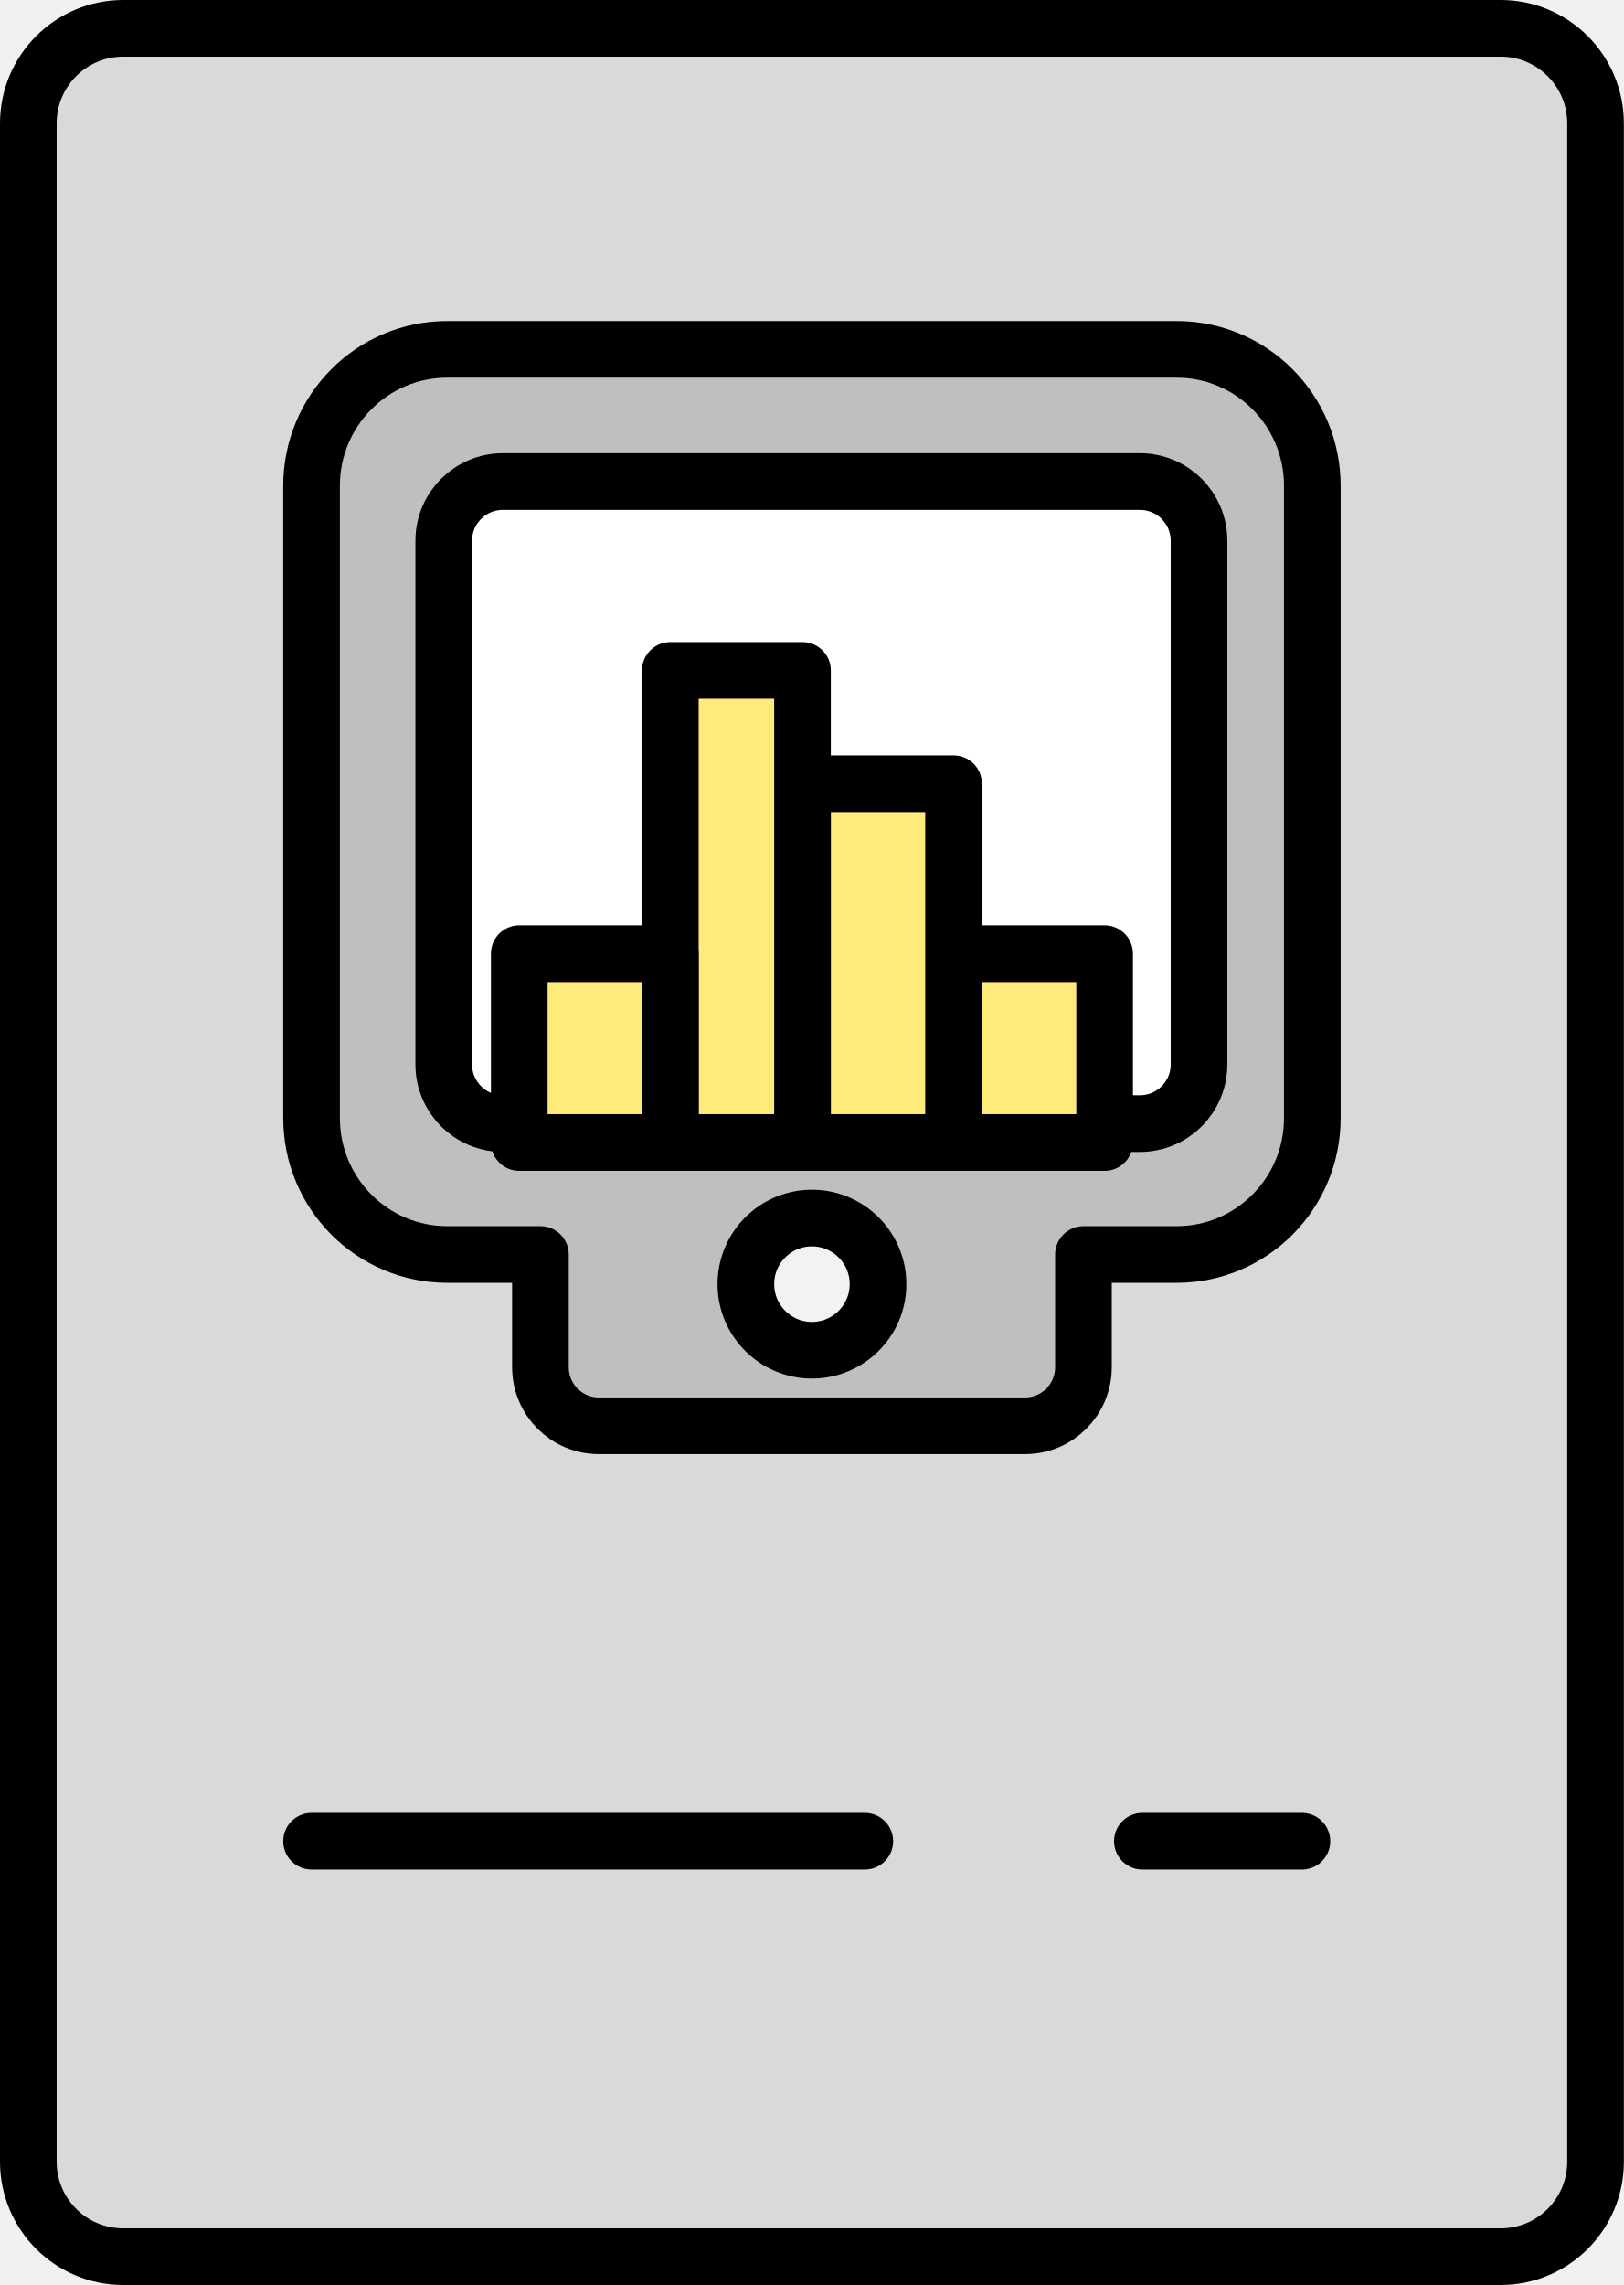
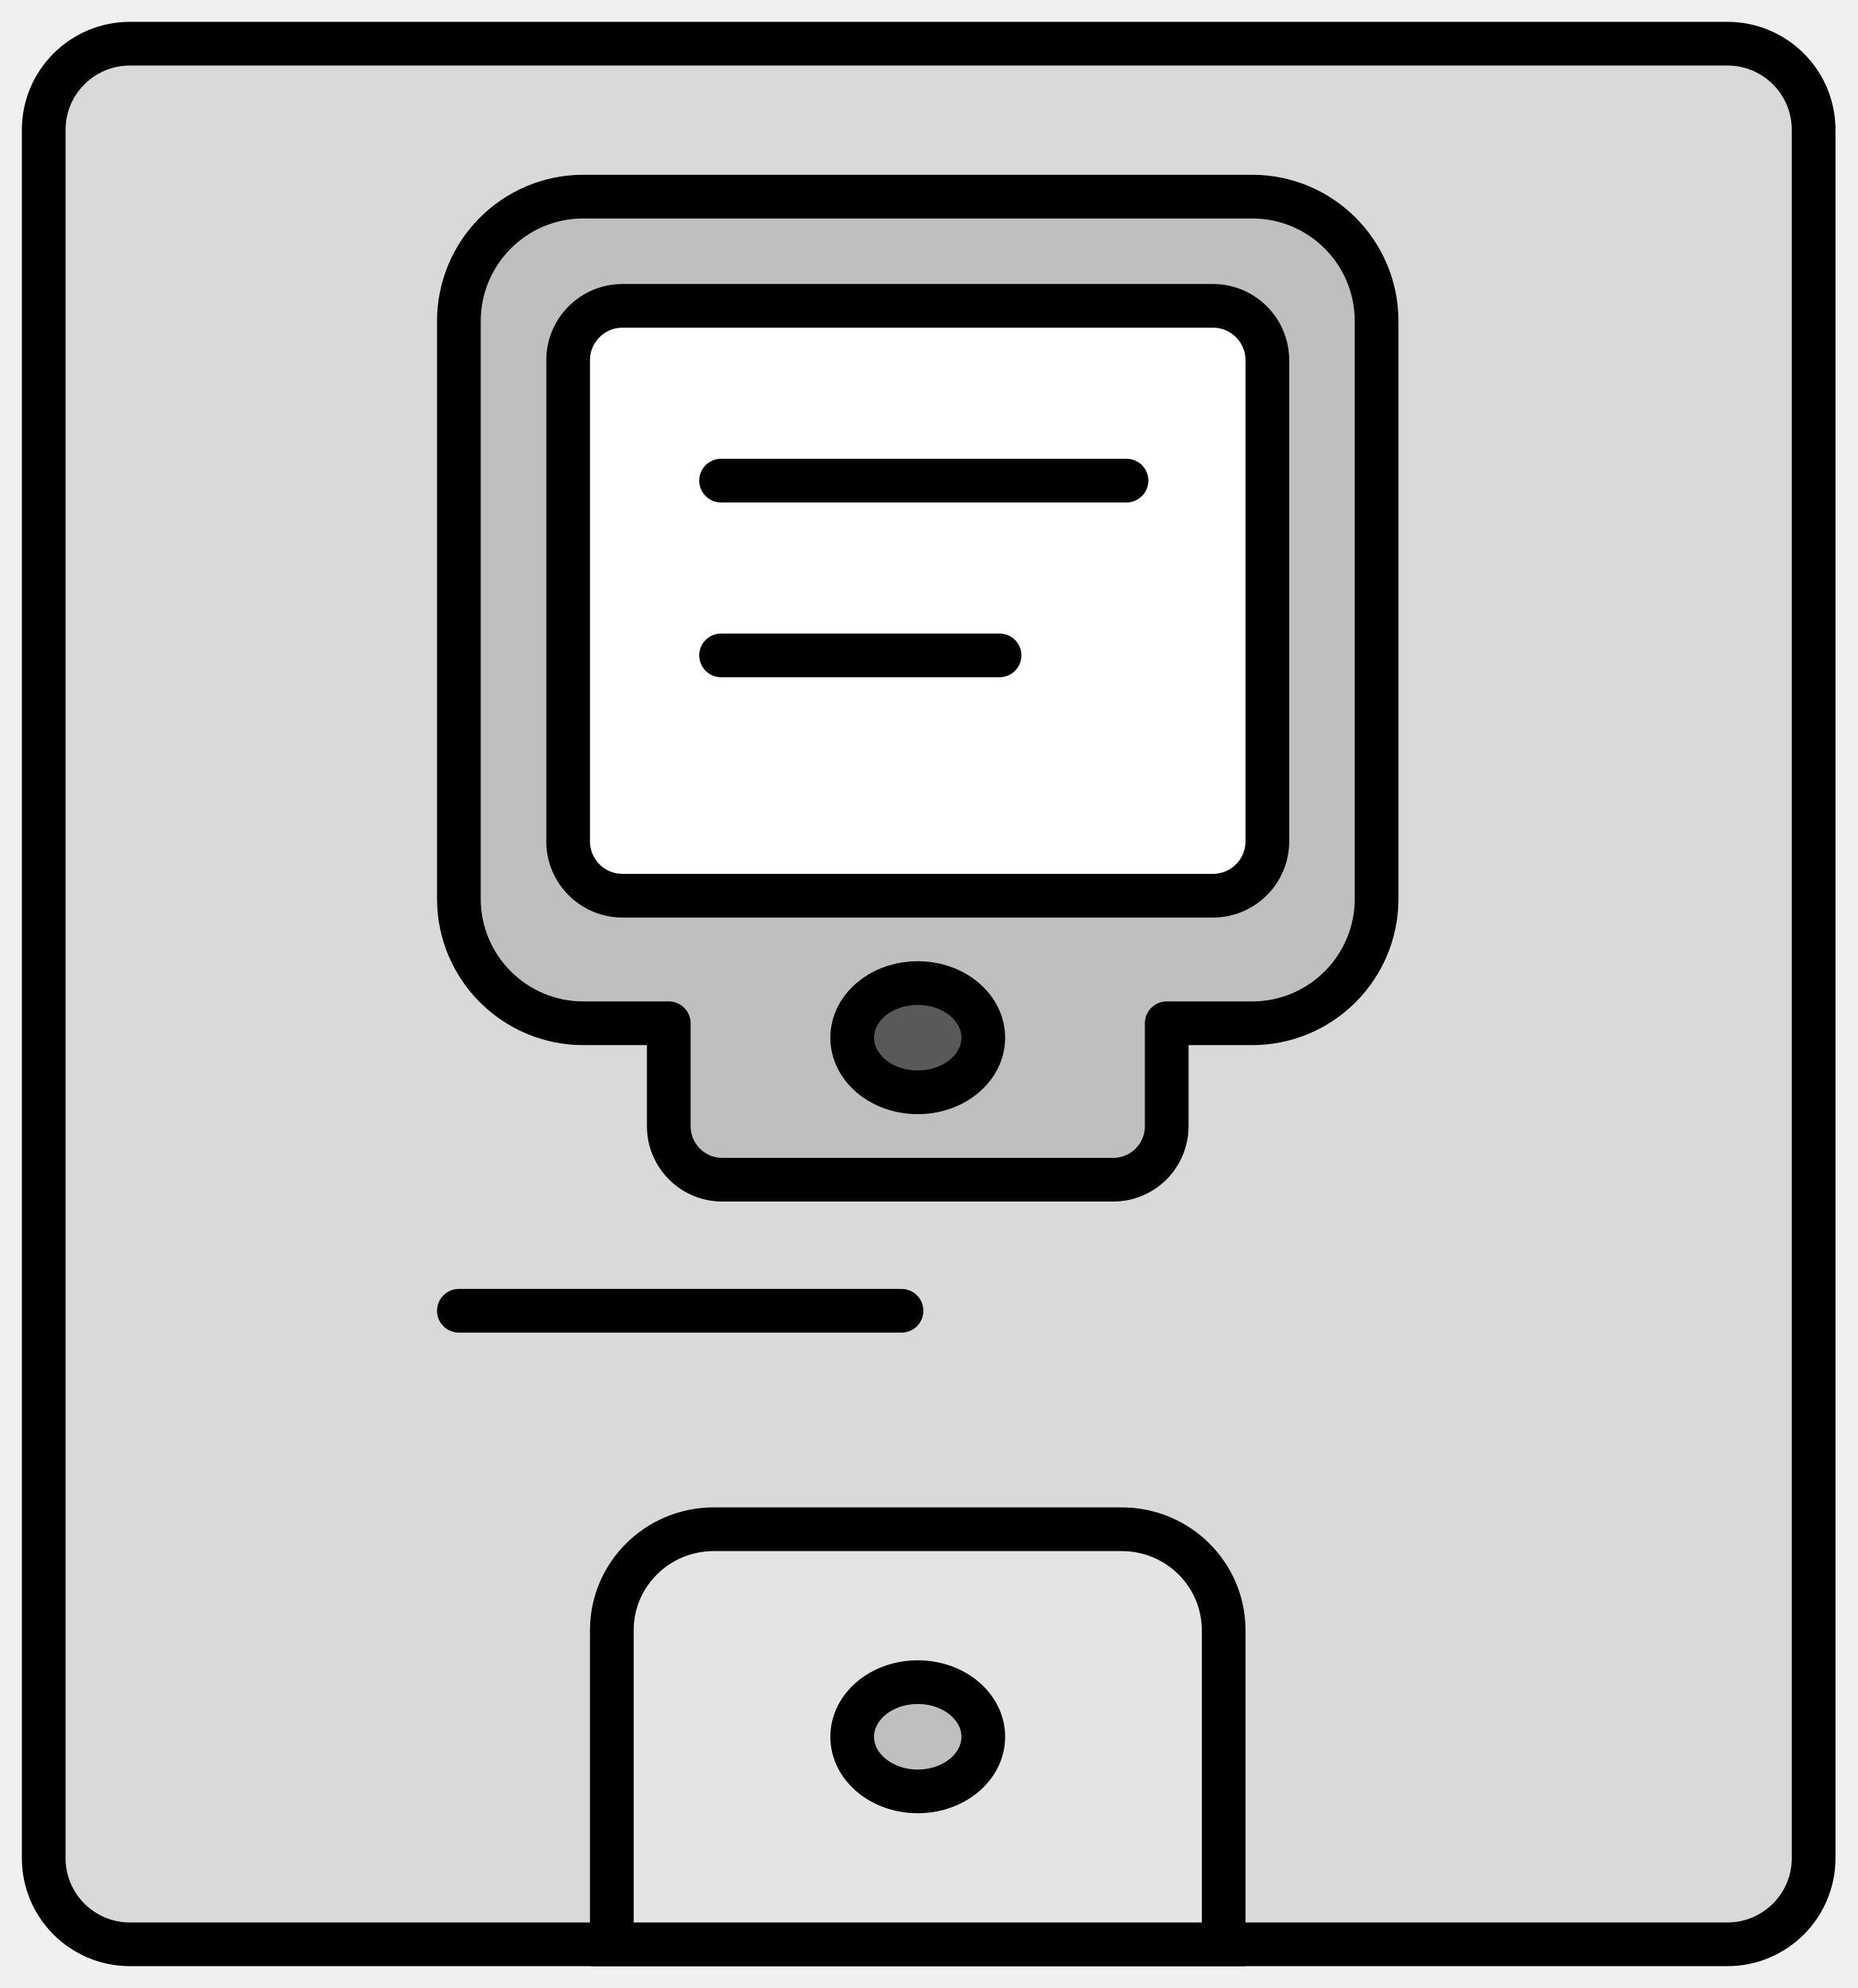
- <svg xmlns="http://www.w3.org/2000/svg" width="86" height="121" xml:space="preserve" overflow="hidden">
-   <defs>
-     <clipPath id="clip0">
-       <rect x="2089" y="894" width="86" height="121" />
-     </clipPath>
-   </defs>
-   <g clip-path="url(#clip0)" transform="translate(-2089 -894)">
-     <path d="M2090.5 900.532C2090.5 897.753 2092.75 895.5 2095.53 895.5L2168.47 895.5C2171.25 895.5 2173.5 897.753 2173.5 900.532L2173.5 1008.47C2173.5 1011.25 2171.25 1013.5 2168.47 1013.5L2095.53 1013.5C2092.75 1013.5 2090.5 1011.25 2090.5 1008.47Z" stroke="#000000" stroke-width="3" stroke-miterlimit="8" fill="#D9D9D9" fill-rule="evenodd" />
-     <path d="M45.814 0 7.186 0C3.217 0 0 3.234 0 7.224L0 40.707C0 44.696 3.217 47.93 7.186 47.93L12.121 47.93 12.121 53.897C12.121 55.611 13.504 57 15.208 57L37.792 57C39.496 57 40.879 55.611 40.879 53.897L40.879 47.93 45.814 47.93C49.783 47.93 53 44.696 53 40.707L53 7.224C53 3.234 49.783 0 45.814 0Z" stroke="#000000" stroke-width="3" stroke-linecap="round" stroke-linejoin="round" stroke-miterlimit="10" fill="#BFBFBF" fill-rule="evenodd" transform="matrix(-1 0 0 1 2158.5 912.5)" />
-     <path d="M0 3.135C-6.36567e-16 1.403 1.403 -6.36568e-16 3.135-1.27314e-15L36.865 0C38.596-1.27314e-15 40 1.403 40 3.135L40 30.865C40 32.596 38.596 34 36.865 34L3.135 34C1.403 34 0 32.596 0 30.865Z" stroke="#000000" stroke-width="3" stroke-miterlimit="8" fill="#FFFFFF" fill-rule="evenodd" transform="matrix(-1 0 0 1 2152.5 919.5)" />
-     <path d="M2128.5 962C2128.5 960.067 2130.07 958.5 2132 958.5 2133.93 958.5 2135.5 960.067 2135.5 962 2135.5 963.933 2133.93 965.5 2132 965.5 2130.07 965.5 2128.5 963.933 2128.5 962Z" stroke="#000000" stroke-width="3" stroke-miterlimit="8" fill="#F2F2F2" fill-rule="evenodd" />
-     <rect x="0" y="0" width="8" height="10" stroke="#000000" stroke-width="3" stroke-linecap="round" stroke-linejoin="round" stroke-miterlimit="10" fill="#FFEB7B" transform="matrix(-1 0 0 1 2147.5 944.5)" />
-     <rect x="0" y="0" width="8" height="19" stroke="#000000" stroke-width="3" stroke-linecap="round" stroke-linejoin="round" stroke-miterlimit="10" fill="#FFEB7B" transform="matrix(-1 0 0 1 2139.5 935.5)" />
-     <rect x="0" y="0" width="7" height="25" stroke="#000000" stroke-width="3" stroke-linecap="round" stroke-linejoin="round" stroke-miterlimit="10" fill="#FFEB7B" transform="matrix(-1 0 0 1 2131.5 929.5)" />
-     <rect x="0" y="0" width="8" height="10" stroke="#000000" stroke-width="3" stroke-linecap="round" stroke-linejoin="round" stroke-miterlimit="10" fill="#FFEB7B" transform="matrix(-1 0 0 1 2124.5 944.5)" />
-     <path d="M2105.5 991.5 2134.8 991.5" stroke="#000000" stroke-width="3" stroke-linecap="round" stroke-miterlimit="8" fill="none" fill-rule="evenodd" />
-     <path d="M2149.5 991.5 2157.95 991.5" stroke="#000000" stroke-width="3" stroke-linecap="round" stroke-miterlimit="8" fill="none" fill-rule="evenodd" />
+ <svg xmlns="http://www.w3.org/2000/svg" width="85" height="91" overflow="hidden">
+   <g transform="translate(-634 -399)">
+     <path d="M636 404.945C636 402.766 637.766 401 639.945 401L713.055 401C715.234 401 717 402.766 717 404.945L717 484.055C717 486.234 715.234 488 713.055 488L639.945 488C637.766 488 636 486.234 636 484.055Z" stroke="#000000" stroke-width="2" stroke-miterlimit="8" fill="#D9D9D9" fill-rule="evenodd" />
+     <path d="M36.306 0 5.694 0C2.549 0 0 2.553 0 5.703L0 32.137C0 35.286 2.549 37.84 5.694 37.84L9.606 37.84 9.606 42.55C9.606 43.903 10.701 45 12.052 45L29.948 45C31.299 45 32.394 43.903 32.394 42.55L32.394 37.84 36.306 37.84C39.45 37.84 42 35.286 42 32.137L42 5.703C42 2.553 39.45 0 36.306 0Z" stroke="#000000" stroke-width="2" stroke-linecap="round" stroke-linejoin="round" stroke-miterlimit="10" fill="#BFBFBF" fill-rule="evenodd" transform="matrix(-1 0 0 1 697 408)" />
+     <path d="M0 2.489C-5.09253e-16 1.115 1.115 0 2.489 0L29.511 0C30.886 -5.09253e-16 32 1.115 32 2.489L32 24.511C32 25.886 30.886 27 29.511 27L2.489 27C1.115 27 0 25.886 0 24.511Z" stroke="#000000" stroke-width="2" stroke-miterlimit="8" fill="#FFFFFF" fill-rule="evenodd" transform="matrix(-1 0 0 1 692 413)" />
+     <path d="M673 446.5C673 445.119 674.343 444 676 444 677.657 444 679 445.119 679 446.5 679 447.881 677.657 449 676 449 674.343 449 673 447.881 673 446.5Z" stroke="#000000" stroke-width="2" stroke-miterlimit="8" fill="#595959" fill-rule="evenodd" />
+     <path d="M667 421 685.554 421" stroke="#000000" stroke-width="2" stroke-linecap="round" stroke-miterlimit="8" fill="none" fill-rule="evenodd" />
+     <path d="M667 429 679.744 429" stroke="#000000" stroke-width="2" stroke-linecap="round" stroke-miterlimit="8" fill="none" fill-rule="evenodd" />
+     <path d="M655 459 675.257 459" stroke="#000000" stroke-width="2" stroke-linecap="round" stroke-linejoin="round" stroke-miterlimit="10" fill="none" fill-rule="evenodd" />
+     <path d="M666.667 469 685.333 469C687.911 469 690 471.069 690 473.621L690 488 662 488 662 473.621C662 471.069 664.089 469 666.667 469Z" stroke="#000000" stroke-width="2" stroke-miterlimit="8" fill="#E4E4E4" fill-rule="evenodd" />
+     <path d="M673 478.5C673 477.119 674.343 476 676 476 677.657 476 679 477.119 679 478.5 679 479.881 677.657 481 676 481 674.343 481 673 479.881 673 478.5Z" stroke="#000000" stroke-width="2" stroke-miterlimit="8" fill="#BFBFBF" fill-rule="evenodd" />
  </g>
</svg>
